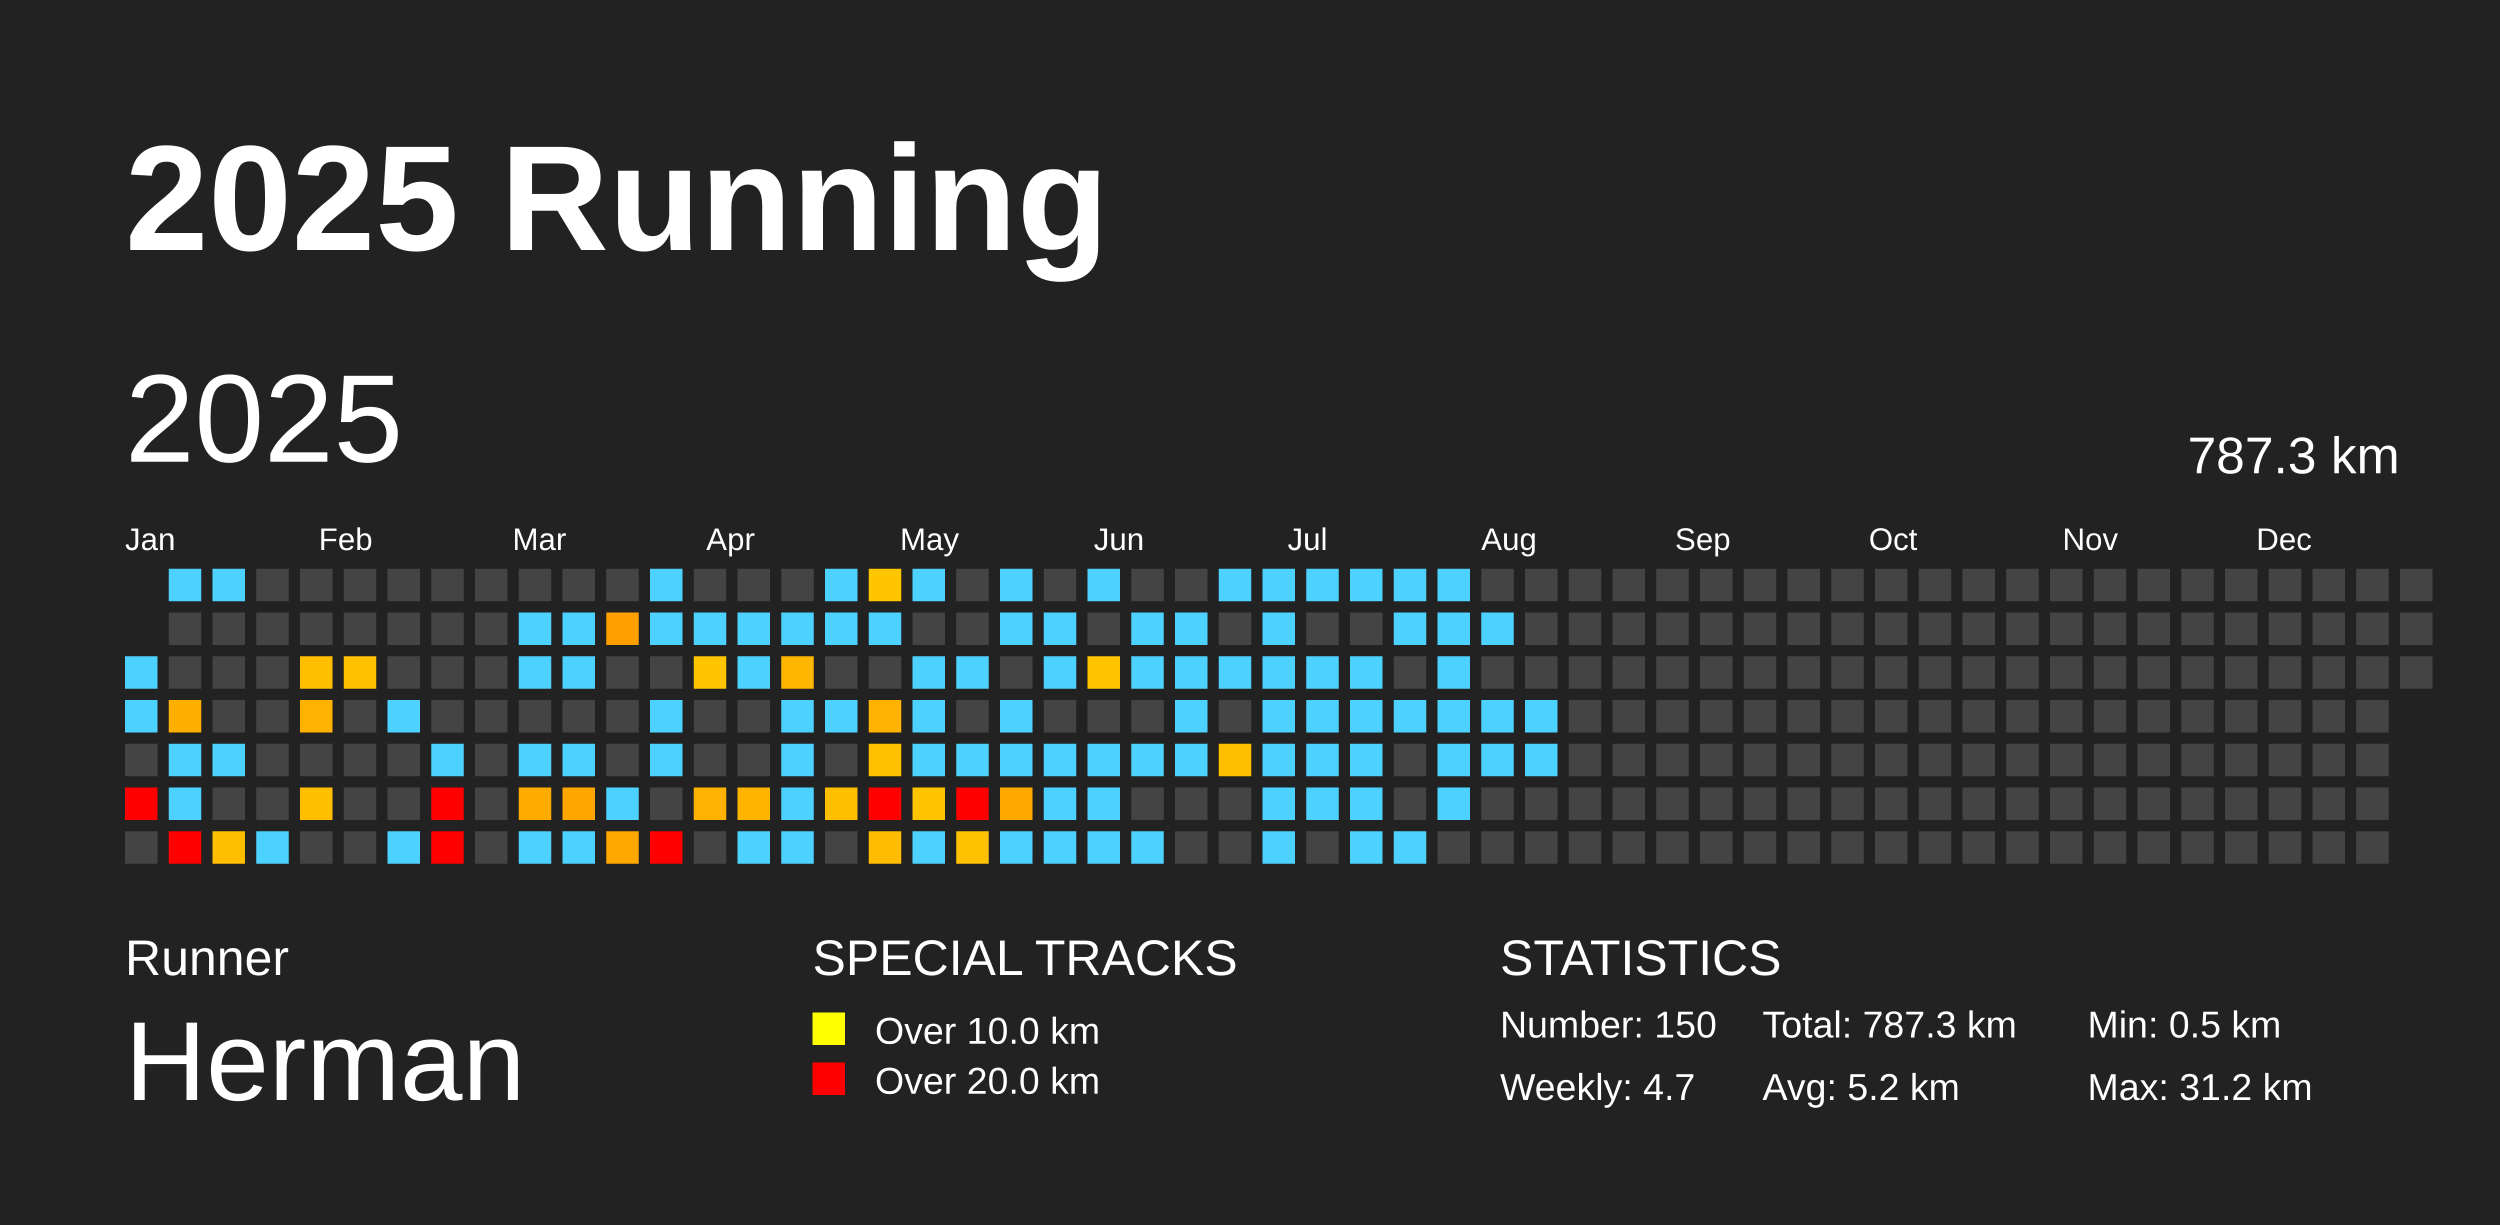
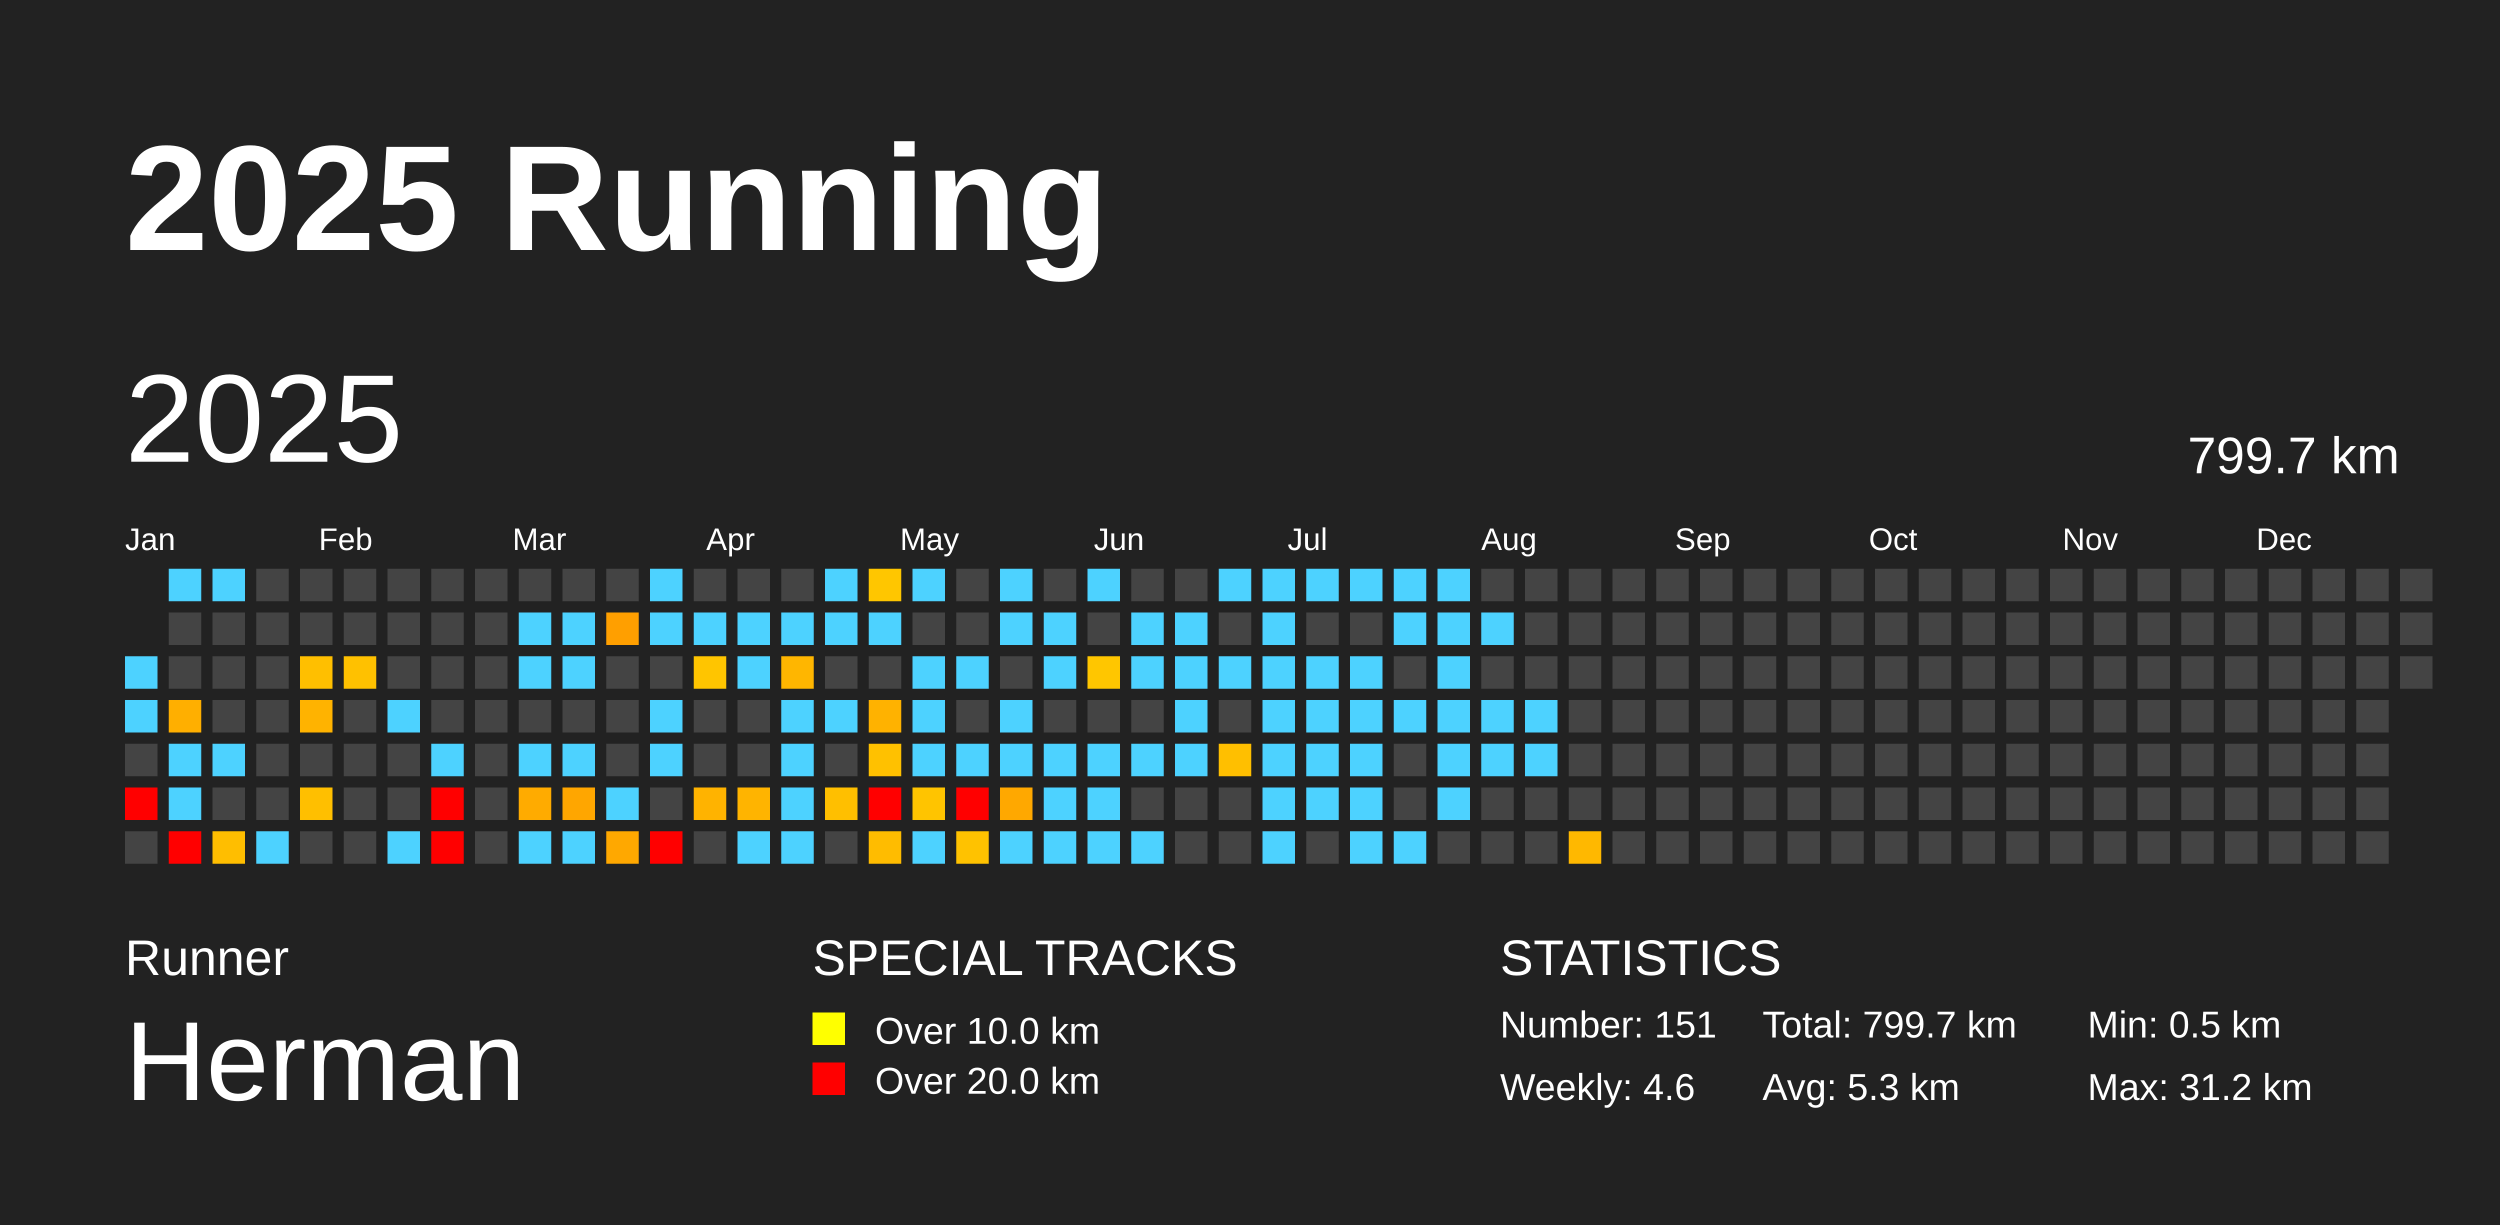
<svg xmlns="http://www.w3.org/2000/svg" baseProfile="full" height="98mm" version="1.1" viewBox="0,0,200,98" width="200mm">
  <defs />
  <rect fill="#222222" height="98" width="200" x="0" y="0" />
  <text fill="#FFFFFF" style="font-size:12px; font-family:Arial; font-weight:bold;" x="10" y="20">2025 Running</text>
  <text fill="#FFFFFF" style="font-size:4px; font-family:Arial" x="10" y="78">Runner</text>
  <text fill="#FFFFFF" style="font-size:9px; font-family:Arial" x="10" y="88">Herman</text>
  <text fill="#FFFFFF" style="font-size:4px; font-family:Arial" x="65" y="78">SPECIAL TRACKS</text>
  <rect fill="yellow" height="2.6" width="2.6" x="65" y="81" />
  <text fill="#FFFFFF" style="font-size:3px; font-family:Arial" x="70" y="83.5">Over 10.0 km</text>
  <rect fill="red" height="2.6" width="2.6" x="65" y="85" />
  <text fill="#FFFFFF" style="font-size:3px; font-family:Arial" x="70" y="87.5">Over 20.0 km</text>
  <text fill="#FFFFFF" style="font-size:4px; font-family:Arial" x="120" y="78">STATISTICS</text>
-   <text fill="#FFFFFF" style="font-size:3px; font-family:Arial" x="120" y="83">Number: 150</text>
-   <text fill="#FFFFFF" style="font-size:3px; font-family:Arial" x="120" y="88">Weekly: 4.7</text>
-   <text fill="#FFFFFF" style="font-size:3px; font-family:Arial" x="141" y="83">Total: 787.3 km</text>
-   <text fill="#FFFFFF" style="font-size:3px; font-family:Arial" x="141" y="88">Avg: 5.2 km</text>
+   <text fill="#FFFFFF" style="font-size:3px; font-family:Arial" x="120" y="83">Number: 151</text>
+   <text fill="#FFFFFF" style="font-size:3px; font-family:Arial" x="120" y="88">Weekly: 4.6</text>
+   <text fill="#FFFFFF" style="font-size:3px; font-family:Arial" x="141" y="83">Total: 799.7 km</text>
+   <text fill="#FFFFFF" style="font-size:3px; font-family:Arial" x="141" y="88">Avg: 5.3 km</text>
  <text fill="#FFFFFF" style="font-size:3px; font-family:Arial" x="167" y="83">Min: 0.5 km</text>
  <text fill="#FFFFFF" style="font-size:3px; font-family:Arial" x="167" y="88">Max: 31.2 km</text>
  <text dominant-baseline="hanging" fill="#FFFFFF" style="font-size:10.0px; font-family:Arial;" x="10" y="30">2025</text>
-   <text dominant-baseline="hanging" fill="#FFFFFF" style="font-size:4.125px; font-family:Arial;" x="175" y="35">787.3 km</text>
+   <text dominant-baseline="hanging" fill="#FFFFFF" style="font-size:4.125px; font-family:Arial;" x="175" y="35">799.7 km</text>
  <text fill="#FFFFFF" style="font-size:2.5px; font-family:Arial" x="10.0" y="44">Jan</text>
  <text fill="#FFFFFF" style="font-size:2.5px; font-family:Arial" x="25.5" y="44">Feb</text>
  <text fill="#FFFFFF" style="font-size:2.5px; font-family:Arial" x="41.0" y="44">Mar</text>
  <text fill="#FFFFFF" style="font-size:2.5px; font-family:Arial" x="56.5" y="44">Apr</text>
  <text fill="#FFFFFF" style="font-size:2.5px; font-family:Arial" x="72.0" y="44">May</text>
  <text fill="#FFFFFF" style="font-size:2.5px; font-family:Arial" x="87.5" y="44">Jun</text>
  <text fill="#FFFFFF" style="font-size:2.5px; font-family:Arial" x="103.0" y="44">Jul</text>
  <text fill="#FFFFFF" style="font-size:2.5px; font-family:Arial" x="118.5" y="44">Aug</text>
  <text fill="#FFFFFF" style="font-size:2.5px; font-family:Arial" x="134.0" y="44">Sep</text>
  <text fill="#FFFFFF" style="font-size:2.5px; font-family:Arial" x="149.5" y="44">Oct</text>
  <text fill="#FFFFFF" style="font-size:2.5px; font-family:Arial" x="165.0" y="44">Nov</text>
  <text fill="#FFFFFF" style="font-size:2.5px; font-family:Arial" x="180.5" y="44">Dec</text>
  <rect fill="#4dd2ff" height="2.6" width="2.6" x="10.0" y="52.5" />
  <rect fill="#4dd2ff" height="2.6" width="2.6" x="10.0" y="56.0" />
  <rect fill="#444444" height="2.6" width="2.6" x="10.0" y="59.5" />
  <rect fill="red" height="2.6" width="2.6" x="10.0" y="63.0" />
  <rect fill="#444444" height="2.6" width="2.6" x="10.0" y="66.5" />
  <rect fill="#4dd2ff" height="2.6" width="2.6" x="13.5" y="45.5" />
  <rect fill="#444444" height="2.6" width="2.6" x="13.5" y="49.0" />
  <rect fill="#444444" height="2.6" width="2.6" x="13.5" y="52.5" />
  <rect fill="#ffaf00" height="2.6" width="2.6" x="13.5" y="56.0" />
  <rect fill="#4dd2ff" height="2.6" width="2.6" x="13.5" y="59.5" />
  <rect fill="#4dd2ff" height="2.6" width="2.6" x="13.5" y="63.0" />
  <rect fill="red" height="2.6" width="2.6" x="13.5" y="66.5" />
  <rect fill="#4dd2ff" height="2.6" width="2.6" x="17.0" y="45.5" />
  <rect fill="#444444" height="2.6" width="2.6" x="17.0" y="49.0" />
  <rect fill="#444444" height="2.6" width="2.6" x="17.0" y="52.5" />
  <rect fill="#444444" height="2.6" width="2.6" x="17.0" y="56.0" />
  <rect fill="#4dd2ff" height="2.6" width="2.6" x="17.0" y="59.5" />
  <rect fill="#444444" height="2.6" width="2.6" x="17.0" y="63.0" />
  <rect fill="#ffbe00" height="2.6" width="2.6" x="17.0" y="66.5" />
  <rect fill="#444444" height="2.6" width="2.6" x="20.5" y="45.5" />
  <rect fill="#444444" height="2.6" width="2.6" x="20.5" y="49.0" />
  <rect fill="#444444" height="2.6" width="2.6" x="20.5" y="52.5" />
  <rect fill="#444444" height="2.6" width="2.6" x="20.5" y="56.0" />
  <rect fill="#444444" height="2.6" width="2.6" x="20.5" y="59.5" />
  <rect fill="#444444" height="2.6" width="2.6" x="20.5" y="63.0" />
  <rect fill="#4dd2ff" height="2.6" width="2.6" x="20.5" y="66.5" />
  <rect fill="#444444" height="2.6" width="2.6" x="24.0" y="45.5" />
  <rect fill="#444444" height="2.6" width="2.6" x="24.0" y="49.0" />
  <rect fill="#ffbf00" height="2.6" width="2.6" x="24.0" y="52.5" />
  <rect fill="#ffb300" height="2.6" width="2.6" x="24.0" y="56.0" />
  <rect fill="#444444" height="2.6" width="2.6" x="24.0" y="59.5" />
  <rect fill="#ffbf00" height="2.6" width="2.6" x="24.0" y="63.0" />
  <rect fill="#444444" height="2.6" width="2.6" x="24.0" y="66.5" />
  <rect fill="#444444" height="2.6" width="2.6" x="27.5" y="45.5" />
  <rect fill="#444444" height="2.6" width="2.6" x="27.5" y="49.0" />
  <rect fill="#ffc100" height="2.6" width="2.6" x="27.5" y="52.5" />
  <rect fill="#444444" height="2.6" width="2.6" x="27.5" y="56.0" />
  <rect fill="#444444" height="2.6" width="2.6" x="27.5" y="59.5" />
  <rect fill="#444444" height="2.6" width="2.6" x="27.5" y="63.0" />
  <rect fill="#444444" height="2.6" width="2.6" x="27.5" y="66.5" />
  <rect fill="#444444" height="2.6" width="2.6" x="31.0" y="45.5" />
  <rect fill="#444444" height="2.6" width="2.6" x="31.0" y="49.0" />
  <rect fill="#444444" height="2.6" width="2.6" x="31.0" y="52.5" />
  <rect fill="#4dd2ff" height="2.6" width="2.6" x="31.0" y="56.0" />
  <rect fill="#444444" height="2.6" width="2.6" x="31.0" y="59.5" />
  <rect fill="#444444" height="2.6" width="2.6" x="31.0" y="63.0" />
  <rect fill="#4dd2ff" height="2.6" width="2.6" x="31.0" y="66.5" />
  <rect fill="#444444" height="2.6" width="2.6" x="34.5" y="45.5" />
  <rect fill="#444444" height="2.6" width="2.6" x="34.5" y="49.0" />
  <rect fill="#444444" height="2.6" width="2.6" x="34.5" y="52.5" />
  <rect fill="#444444" height="2.6" width="2.6" x="34.5" y="56.0" />
  <rect fill="#4dd2ff" height="2.6" width="2.6" x="34.5" y="59.5" />
  <rect fill="red" height="2.6" width="2.6" x="34.5" y="63.0" />
  <rect fill="red" height="2.6" width="2.6" x="34.5" y="66.5" />
  <rect fill="#444444" height="2.6" width="2.6" x="38.0" y="45.5" />
  <rect fill="#444444" height="2.6" width="2.6" x="38.0" y="49.0" />
  <rect fill="#444444" height="2.6" width="2.6" x="38.0" y="52.5" />
  <rect fill="#444444" height="2.6" width="2.6" x="38.0" y="56.0" />
  <rect fill="#444444" height="2.6" width="2.6" x="38.0" y="59.5" />
  <rect fill="#444444" height="2.6" width="2.6" x="38.0" y="63.0" />
  <rect fill="#444444" height="2.6" width="2.6" x="38.0" y="66.5" />
  <rect fill="#444444" height="2.6" width="2.6" x="41.5" y="45.5" />
  <rect fill="#4dd2ff" height="2.6" width="2.6" x="41.5" y="49.0" />
  <rect fill="#4dd2ff" height="2.6" width="2.6" x="41.5" y="52.5" />
  <rect fill="#444444" height="2.6" width="2.6" x="41.5" y="56.0" />
  <rect fill="#4dd2ff" height="2.6" width="2.6" x="41.5" y="59.5" />
  <rect fill="#ffab00" height="2.6" width="2.6" x="41.5" y="63.0" />
  <rect fill="#4dd2ff" height="2.6" width="2.6" x="41.5" y="66.5" />
  <rect fill="#444444" height="2.6" width="2.6" x="45.0" y="45.5" />
  <rect fill="#4dd2ff" height="2.6" width="2.6" x="45.0" y="49.0" />
  <rect fill="#4dd2ff" height="2.6" width="2.6" x="45.0" y="52.5" />
  <rect fill="#444444" height="2.6" width="2.6" x="45.0" y="56.0" />
  <rect fill="#4dd2ff" height="2.6" width="2.6" x="45.0" y="59.5" />
  <rect fill="#ffa600" height="2.6" width="2.6" x="45.0" y="63.0" />
  <rect fill="#4dd2ff" height="2.6" width="2.6" x="45.0" y="66.5" />
  <rect fill="#444444" height="2.6" width="2.6" x="48.5" y="45.5" />
  <rect fill="#ff9f00" height="2.6" width="2.6" x="48.5" y="49.0" />
  <rect fill="#444444" height="2.6" width="2.6" x="48.5" y="52.5" />
  <rect fill="#444444" height="2.6" width="2.6" x="48.5" y="56.0" />
  <rect fill="#444444" height="2.6" width="2.6" x="48.5" y="59.5" />
  <rect fill="#4dd2ff" height="2.6" width="2.6" x="48.5" y="63.0" />
  <rect fill="#ffa800" height="2.6" width="2.6" x="48.5" y="66.5" />
  <rect fill="#4dd2ff" height="2.6" width="2.6" x="52.0" y="45.5" />
  <rect fill="#4dd2ff" height="2.6" width="2.6" x="52.0" y="49.0" />
  <rect fill="#444444" height="2.6" width="2.6" x="52.0" y="52.5" />
  <rect fill="#4dd2ff" height="2.6" width="2.6" x="52.0" y="56.0" />
  <rect fill="#4dd2ff" height="2.6" width="2.6" x="52.0" y="59.5" />
  <rect fill="#444444" height="2.6" width="2.6" x="52.0" y="63.0" />
  <rect fill="red" height="2.6" width="2.6" x="52.0" y="66.5" />
  <rect fill="#444444" height="2.6" width="2.6" x="55.5" y="45.5" />
  <rect fill="#4dd2ff" height="2.6" width="2.6" x="55.5" y="49.0" />
  <rect fill="#ffc500" height="2.6" width="2.6" x="55.5" y="52.5" />
  <rect fill="#444444" height="2.6" width="2.6" x="55.5" y="56.0" />
  <rect fill="#444444" height="2.6" width="2.6" x="55.5" y="59.5" />
  <rect fill="#ffb300" height="2.6" width="2.6" x="55.5" y="63.0" />
  <rect fill="#444444" height="2.6" width="2.6" x="55.5" y="66.5" />
  <rect fill="#444444" height="2.6" width="2.6" x="59.0" y="45.5" />
  <rect fill="#4dd2ff" height="2.6" width="2.6" x="59.0" y="49.0" />
  <rect fill="#4dd2ff" height="2.6" width="2.6" x="59.0" y="52.5" />
  <rect fill="#444444" height="2.6" width="2.6" x="59.0" y="56.0" />
  <rect fill="#444444" height="2.6" width="2.6" x="59.0" y="59.5" />
  <rect fill="#ffb400" height="2.6" width="2.6" x="59.0" y="63.0" />
  <rect fill="#4dd2ff" height="2.6" width="2.6" x="59.0" y="66.5" />
  <rect fill="#444444" height="2.6" width="2.6" x="62.5" y="45.5" />
  <rect fill="#4dd2ff" height="2.6" width="2.6" x="62.5" y="49.0" />
  <rect fill="#ffb600" height="2.6" width="2.6" x="62.5" y="52.5" />
  <rect fill="#4dd2ff" height="2.6" width="2.6" x="62.5" y="56.0" />
  <rect fill="#4dd2ff" height="2.6" width="2.6" x="62.5" y="59.5" />
  <rect fill="#4dd2ff" height="2.6" width="2.6" x="62.5" y="63.0" />
  <rect fill="#4dd2ff" height="2.6" width="2.6" x="62.5" y="66.5" />
  <rect fill="#4dd2ff" height="2.6" width="2.6" x="66.0" y="45.5" />
  <rect fill="#4dd2ff" height="2.6" width="2.6" x="66.0" y="49.0" />
  <rect fill="#444444" height="2.6" width="2.6" x="66.0" y="52.5" />
  <rect fill="#4dd2ff" height="2.6" width="2.6" x="66.0" y="56.0" />
  <rect fill="#444444" height="2.6" width="2.6" x="66.0" y="59.5" />
  <rect fill="#ffbf00" height="2.6" width="2.6" x="66.0" y="63.0" />
  <rect fill="#444444" height="2.6" width="2.6" x="66.0" y="66.5" />
  <rect fill="#ffc600" height="2.6" width="2.6" x="69.5" y="45.5" />
  <rect fill="#4dd2ff" height="2.6" width="2.6" x="69.5" y="49.0" />
  <rect fill="#444444" height="2.6" width="2.6" x="69.5" y="52.5" />
  <rect fill="#ffb200" height="2.6" width="2.6" x="69.5" y="56.0" />
  <rect fill="#ffc100" height="2.6" width="2.6" x="69.5" y="59.5" />
  <rect fill="red" height="2.6" width="2.6" x="69.5" y="63.0" />
  <rect fill="#ffbc00" height="2.6" width="2.6" x="69.5" y="66.5" />
  <rect fill="#4dd2ff" height="2.6" width="2.6" x="73.0" y="45.5" />
  <rect fill="#444444" height="2.6" width="2.6" x="73.0" y="49.0" />
  <rect fill="#4dd2ff" height="2.6" width="2.6" x="73.0" y="52.5" />
  <rect fill="#4dd2ff" height="2.6" width="2.6" x="73.0" y="56.0" />
  <rect fill="#4dd2ff" height="2.6" width="2.6" x="73.0" y="59.5" />
  <rect fill="#ffc400" height="2.6" width="2.6" x="73.0" y="63.0" />
  <rect fill="#4dd2ff" height="2.6" width="2.6" x="73.0" y="66.5" />
  <rect fill="#444444" height="2.6" width="2.6" x="76.5" y="45.5" />
  <rect fill="#444444" height="2.6" width="2.6" x="76.5" y="49.0" />
  <rect fill="#4dd2ff" height="2.6" width="2.6" x="76.5" y="52.5" />
  <rect fill="#444444" height="2.6" width="2.6" x="76.5" y="56.0" />
  <rect fill="#4dd2ff" height="2.6" width="2.6" x="76.5" y="59.5" />
  <rect fill="red" height="2.6" width="2.6" x="76.5" y="63.0" />
  <rect fill="#ffc200" height="2.6" width="2.6" x="76.5" y="66.5" />
  <rect fill="#4dd2ff" height="2.6" width="2.6" x="80.0" y="45.5" />
  <rect fill="#4dd2ff" height="2.6" width="2.6" x="80.0" y="49.0" />
  <rect fill="#444444" height="2.6" width="2.6" x="80.0" y="52.5" />
  <rect fill="#4dd2ff" height="2.6" width="2.6" x="80.0" y="56.0" />
  <rect fill="#4dd2ff" height="2.6" width="2.6" x="80.0" y="59.5" />
  <rect fill="#ffa800" height="2.6" width="2.6" x="80.0" y="63.0" />
  <rect fill="#4dd2ff" height="2.6" width="2.6" x="80.0" y="66.5" />
  <rect fill="#444444" height="2.6" width="2.6" x="83.5" y="45.5" />
  <rect fill="#4dd2ff" height="2.6" width="2.6" x="83.5" y="49.0" />
  <rect fill="#4dd2ff" height="2.6" width="2.6" x="83.5" y="52.5" />
  <rect fill="#444444" height="2.6" width="2.6" x="83.5" y="56.0" />
  <rect fill="#4dd2ff" height="2.6" width="2.6" x="83.5" y="59.5" />
  <rect fill="#4dd2ff" height="2.6" width="2.6" x="83.5" y="63.0" />
  <rect fill="#4dd2ff" height="2.6" width="2.6" x="83.5" y="66.5" />
  <rect fill="#4dd2ff" height="2.6" width="2.6" x="87.0" y="45.5" />
  <rect fill="#444444" height="2.6" width="2.6" x="87.0" y="49.0" />
  <rect fill="#ffc600" height="2.6" width="2.6" x="87.0" y="52.5" />
  <rect fill="#444444" height="2.6" width="2.6" x="87.0" y="56.0" />
  <rect fill="#4dd2ff" height="2.6" width="2.6" x="87.0" y="59.5" />
  <rect fill="#4dd2ff" height="2.6" width="2.6" x="87.0" y="63.0" />
  <rect fill="#4dd2ff" height="2.6" width="2.6" x="87.0" y="66.5" />
  <rect fill="#444444" height="2.6" width="2.6" x="90.5" y="45.5" />
  <rect fill="#4dd2ff" height="2.6" width="2.6" x="90.5" y="49.0" />
  <rect fill="#4dd2ff" height="2.6" width="2.6" x="90.5" y="52.5" />
  <rect fill="#444444" height="2.6" width="2.6" x="90.5" y="56.0" />
  <rect fill="#4dd2ff" height="2.6" width="2.6" x="90.5" y="59.5" />
  <rect fill="#444444" height="2.6" width="2.6" x="90.5" y="63.0" />
  <rect fill="#4dd2ff" height="2.6" width="2.6" x="90.5" y="66.5" />
  <rect fill="#444444" height="2.6" width="2.6" x="94.0" y="45.5" />
  <rect fill="#4dd2ff" height="2.6" width="2.6" x="94.0" y="49.0" />
  <rect fill="#4dd2ff" height="2.6" width="2.6" x="94.0" y="52.5" />
  <rect fill="#4dd2ff" height="2.6" width="2.6" x="94.0" y="56.0" />
  <rect fill="#4dd2ff" height="2.6" width="2.6" x="94.0" y="59.5" />
  <rect fill="#444444" height="2.6" width="2.6" x="94.0" y="63.0" />
  <rect fill="#444444" height="2.6" width="2.6" x="94.0" y="66.5" />
  <rect fill="#4dd2ff" height="2.6" width="2.6" x="97.5" y="45.5" />
  <rect fill="#444444" height="2.6" width="2.6" x="97.5" y="49.0" />
  <rect fill="#4dd2ff" height="2.6" width="2.6" x="97.5" y="52.5" />
  <rect fill="#444444" height="2.6" width="2.6" x="97.5" y="56.0" />
  <rect fill="#ffbf00" height="2.6" width="2.6" x="97.5" y="59.5" />
  <rect fill="#444444" height="2.6" width="2.6" x="97.5" y="63.0" />
  <rect fill="#444444" height="2.6" width="2.6" x="97.5" y="66.5" />
  <rect fill="#4dd2ff" height="2.6" width="2.6" x="101.0" y="45.5" />
  <rect fill="#4dd2ff" height="2.6" width="2.6" x="101.0" y="49.0" />
  <rect fill="#4dd2ff" height="2.6" width="2.6" x="101.0" y="52.5" />
  <rect fill="#4dd2ff" height="2.6" width="2.6" x="101.0" y="56.0" />
  <rect fill="#4dd2ff" height="2.6" width="2.6" x="101.0" y="59.5" />
  <rect fill="#4dd2ff" height="2.6" width="2.6" x="101.0" y="63.0" />
  <rect fill="#4dd2ff" height="2.6" width="2.6" x="101.0" y="66.5" />
  <rect fill="#4dd2ff" height="2.6" width="2.6" x="104.5" y="45.5" />
  <rect fill="#444444" height="2.6" width="2.6" x="104.5" y="49.0" />
  <rect fill="#4dd2ff" height="2.6" width="2.6" x="104.5" y="52.5" />
  <rect fill="#4dd2ff" height="2.6" width="2.6" x="104.5" y="56.0" />
  <rect fill="#4dd2ff" height="2.6" width="2.6" x="104.5" y="59.5" />
  <rect fill="#4dd2ff" height="2.6" width="2.6" x="104.5" y="63.0" />
  <rect fill="#444444" height="2.6" width="2.6" x="104.5" y="66.5" />
  <rect fill="#4dd2ff" height="2.6" width="2.6" x="108.0" y="45.5" />
  <rect fill="#444444" height="2.6" width="2.6" x="108.0" y="49.0" />
  <rect fill="#4dd2ff" height="2.6" width="2.6" x="108.0" y="52.5" />
  <rect fill="#4dd2ff" height="2.6" width="2.6" x="108.0" y="56.0" />
  <rect fill="#4dd2ff" height="2.6" width="2.6" x="108.0" y="59.5" />
  <rect fill="#4dd2ff" height="2.6" width="2.6" x="108.0" y="63.0" />
  <rect fill="#4dd2ff" height="2.6" width="2.6" x="108.0" y="66.5" />
  <rect fill="#4dd2ff" height="2.6" width="2.6" x="111.5" y="45.5" />
  <rect fill="#4dd2ff" height="2.6" width="2.6" x="111.5" y="49.0" />
  <rect fill="#444444" height="2.6" width="2.6" x="111.5" y="52.5" />
  <rect fill="#4dd2ff" height="2.6" width="2.6" x="111.5" y="56.0" />
  <rect fill="#444444" height="2.6" width="2.6" x="111.5" y="59.5" />
  <rect fill="#444444" height="2.6" width="2.6" x="111.5" y="63.0" />
  <rect fill="#4dd2ff" height="2.6" width="2.6" x="111.5" y="66.5" />
  <rect fill="#4dd2ff" height="2.6" width="2.6" x="115.0" y="45.5" />
  <rect fill="#4dd2ff" height="2.6" width="2.6" x="115.0" y="49.0" />
  <rect fill="#4dd2ff" height="2.6" width="2.6" x="115.0" y="52.5" />
  <rect fill="#4dd2ff" height="2.6" width="2.6" x="115.0" y="56.0" />
  <rect fill="#4dd2ff" height="2.6" width="2.6" x="115.0" y="59.5" />
  <rect fill="#4dd2ff" height="2.6" width="2.6" x="115.0" y="63.0" />
  <rect fill="#444444" height="2.6" width="2.6" x="115.0" y="66.5" />
  <rect fill="#444444" height="2.6" width="2.6" x="118.5" y="45.5" />
  <rect fill="#4dd2ff" height="2.6" width="2.6" x="118.5" y="49.0" />
  <rect fill="#444444" height="2.6" width="2.6" x="118.5" y="52.5" />
  <rect fill="#4dd2ff" height="2.6" width="2.6" x="118.5" y="56.0" />
  <rect fill="#4dd2ff" height="2.6" width="2.6" x="118.5" y="59.5" />
  <rect fill="#444444" height="2.6" width="2.6" x="118.5" y="63.0" />
  <rect fill="#444444" height="2.6" width="2.6" x="118.5" y="66.5" />
  <rect fill="#444444" height="2.6" width="2.6" x="122.0" y="45.5" />
  <rect fill="#444444" height="2.6" width="2.6" x="122.0" y="49.0" />
  <rect fill="#444444" height="2.6" width="2.6" x="122.0" y="52.5" />
  <rect fill="#4dd2ff" height="2.6" width="2.6" x="122.0" y="56.0" />
  <rect fill="#4dd2ff" height="2.6" width="2.6" x="122.0" y="59.5" />
  <rect fill="#444444" height="2.6" width="2.6" x="122.0" y="63.0" />
  <rect fill="#444444" height="2.6" width="2.6" x="122.0" y="66.5" />
  <rect fill="#444444" height="2.6" width="2.6" x="125.5" y="45.5" />
  <rect fill="#444444" height="2.6" width="2.6" x="125.5" y="49.0" />
  <rect fill="#444444" height="2.6" width="2.6" x="125.5" y="52.5" />
  <rect fill="#444444" height="2.6" width="2.6" x="125.5" y="56.0" />
  <rect fill="#444444" height="2.6" width="2.6" x="125.5" y="59.5" />
  <rect fill="#444444" height="2.6" width="2.6" x="125.5" y="63.0" />
-   <rect fill="#444444" height="2.6" width="2.6" x="125.5" y="66.5" />
+   <rect fill="#ffb800" height="2.6" width="2.6" x="125.5" y="66.5" />
  <rect fill="#444444" height="2.6" width="2.6" x="129.0" y="45.5" />
  <rect fill="#444444" height="2.6" width="2.6" x="129.0" y="49.0" />
  <rect fill="#444444" height="2.6" width="2.6" x="129.0" y="52.5" />
  <rect fill="#444444" height="2.6" width="2.6" x="129.0" y="56.0" />
  <rect fill="#444444" height="2.6" width="2.6" x="129.0" y="59.5" />
  <rect fill="#444444" height="2.6" width="2.6" x="129.0" y="63.0" />
  <rect fill="#444444" height="2.6" width="2.6" x="129.0" y="66.5" />
  <rect fill="#444444" height="2.6" width="2.6" x="132.5" y="45.5" />
  <rect fill="#444444" height="2.6" width="2.6" x="132.5" y="49.0" />
  <rect fill="#444444" height="2.6" width="2.6" x="132.5" y="52.5" />
  <rect fill="#444444" height="2.6" width="2.6" x="132.5" y="56.0" />
  <rect fill="#444444" height="2.6" width="2.6" x="132.5" y="59.5" />
  <rect fill="#444444" height="2.6" width="2.6" x="132.5" y="63.0" />
  <rect fill="#444444" height="2.6" width="2.6" x="132.5" y="66.5" />
  <rect fill="#444444" height="2.6" width="2.6" x="136.0" y="45.5" />
  <rect fill="#444444" height="2.6" width="2.6" x="136.0" y="49.0" />
  <rect fill="#444444" height="2.6" width="2.6" x="136.0" y="52.5" />
  <rect fill="#444444" height="2.6" width="2.6" x="136.0" y="56.0" />
  <rect fill="#444444" height="2.6" width="2.6" x="136.0" y="59.5" />
  <rect fill="#444444" height="2.6" width="2.6" x="136.0" y="63.0" />
  <rect fill="#444444" height="2.6" width="2.6" x="136.0" y="66.5" />
  <rect fill="#444444" height="2.6" width="2.6" x="139.5" y="45.5" />
  <rect fill="#444444" height="2.6" width="2.6" x="139.5" y="49.0" />
  <rect fill="#444444" height="2.6" width="2.6" x="139.5" y="52.5" />
  <rect fill="#444444" height="2.6" width="2.6" x="139.5" y="56.0" />
  <rect fill="#444444" height="2.6" width="2.6" x="139.5" y="59.5" />
  <rect fill="#444444" height="2.6" width="2.6" x="139.5" y="63.0" />
  <rect fill="#444444" height="2.6" width="2.6" x="139.5" y="66.5" />
  <rect fill="#444444" height="2.6" width="2.6" x="143.0" y="45.5" />
  <rect fill="#444444" height="2.6" width="2.6" x="143.0" y="49.0" />
  <rect fill="#444444" height="2.6" width="2.6" x="143.0" y="52.5" />
  <rect fill="#444444" height="2.6" width="2.6" x="143.0" y="56.0" />
  <rect fill="#444444" height="2.6" width="2.6" x="143.0" y="59.5" />
  <rect fill="#444444" height="2.6" width="2.6" x="143.0" y="63.0" />
  <rect fill="#444444" height="2.6" width="2.6" x="143.0" y="66.5" />
  <rect fill="#444444" height="2.6" width="2.6" x="146.5" y="45.5" />
  <rect fill="#444444" height="2.6" width="2.6" x="146.5" y="49.0" />
  <rect fill="#444444" height="2.6" width="2.6" x="146.5" y="52.5" />
  <rect fill="#444444" height="2.6" width="2.6" x="146.5" y="56.0" />
  <rect fill="#444444" height="2.6" width="2.6" x="146.5" y="59.5" />
  <rect fill="#444444" height="2.6" width="2.6" x="146.5" y="63.0" />
  <rect fill="#444444" height="2.6" width="2.6" x="146.5" y="66.5" />
  <rect fill="#444444" height="2.6" width="2.6" x="150.0" y="45.5" />
  <rect fill="#444444" height="2.6" width="2.6" x="150.0" y="49.0" />
  <rect fill="#444444" height="2.6" width="2.6" x="150.0" y="52.5" />
  <rect fill="#444444" height="2.6" width="2.6" x="150.0" y="56.0" />
  <rect fill="#444444" height="2.6" width="2.6" x="150.0" y="59.5" />
  <rect fill="#444444" height="2.6" width="2.6" x="150.0" y="63.0" />
  <rect fill="#444444" height="2.6" width="2.6" x="150.0" y="66.5" />
  <rect fill="#444444" height="2.6" width="2.6" x="153.5" y="45.5" />
  <rect fill="#444444" height="2.6" width="2.6" x="153.5" y="49.0" />
  <rect fill="#444444" height="2.6" width="2.6" x="153.5" y="52.5" />
  <rect fill="#444444" height="2.6" width="2.6" x="153.5" y="56.0" />
  <rect fill="#444444" height="2.6" width="2.6" x="153.5" y="59.5" />
  <rect fill="#444444" height="2.6" width="2.6" x="153.5" y="63.0" />
  <rect fill="#444444" height="2.6" width="2.6" x="153.5" y="66.5" />
  <rect fill="#444444" height="2.6" width="2.6" x="157.0" y="45.5" />
  <rect fill="#444444" height="2.6" width="2.6" x="157.0" y="49.0" />
  <rect fill="#444444" height="2.6" width="2.6" x="157.0" y="52.5" />
  <rect fill="#444444" height="2.6" width="2.6" x="157.0" y="56.0" />
  <rect fill="#444444" height="2.6" width="2.6" x="157.0" y="59.5" />
  <rect fill="#444444" height="2.6" width="2.6" x="157.0" y="63.0" />
  <rect fill="#444444" height="2.6" width="2.6" x="157.0" y="66.5" />
  <rect fill="#444444" height="2.6" width="2.6" x="160.5" y="45.5" />
  <rect fill="#444444" height="2.6" width="2.6" x="160.5" y="49.0" />
  <rect fill="#444444" height="2.6" width="2.6" x="160.5" y="52.5" />
  <rect fill="#444444" height="2.6" width="2.6" x="160.5" y="56.0" />
  <rect fill="#444444" height="2.6" width="2.6" x="160.5" y="59.5" />
  <rect fill="#444444" height="2.6" width="2.6" x="160.5" y="63.0" />
  <rect fill="#444444" height="2.6" width="2.6" x="160.5" y="66.5" />
  <rect fill="#444444" height="2.6" width="2.6" x="164.0" y="45.5" />
  <rect fill="#444444" height="2.6" width="2.6" x="164.0" y="49.0" />
  <rect fill="#444444" height="2.6" width="2.6" x="164.0" y="52.5" />
  <rect fill="#444444" height="2.6" width="2.6" x="164.0" y="56.0" />
  <rect fill="#444444" height="2.6" width="2.6" x="164.0" y="59.5" />
  <rect fill="#444444" height="2.6" width="2.6" x="164.0" y="63.0" />
  <rect fill="#444444" height="2.6" width="2.6" x="164.0" y="66.5" />
  <rect fill="#444444" height="2.6" width="2.6" x="167.5" y="45.5" />
  <rect fill="#444444" height="2.6" width="2.6" x="167.5" y="49.0" />
  <rect fill="#444444" height="2.6" width="2.6" x="167.5" y="52.5" />
  <rect fill="#444444" height="2.6" width="2.6" x="167.5" y="56.0" />
  <rect fill="#444444" height="2.6" width="2.6" x="167.5" y="59.5" />
  <rect fill="#444444" height="2.6" width="2.6" x="167.5" y="63.0" />
  <rect fill="#444444" height="2.6" width="2.6" x="167.5" y="66.5" />
  <rect fill="#444444" height="2.6" width="2.6" x="171.0" y="45.5" />
  <rect fill="#444444" height="2.6" width="2.6" x="171.0" y="49.0" />
  <rect fill="#444444" height="2.6" width="2.6" x="171.0" y="52.5" />
  <rect fill="#444444" height="2.6" width="2.6" x="171.0" y="56.0" />
  <rect fill="#444444" height="2.6" width="2.6" x="171.0" y="59.5" />
  <rect fill="#444444" height="2.6" width="2.6" x="171.0" y="63.0" />
  <rect fill="#444444" height="2.6" width="2.6" x="171.0" y="66.5" />
  <rect fill="#444444" height="2.6" width="2.6" x="174.5" y="45.5" />
  <rect fill="#444444" height="2.6" width="2.6" x="174.5" y="49.0" />
  <rect fill="#444444" height="2.6" width="2.6" x="174.5" y="52.5" />
  <rect fill="#444444" height="2.6" width="2.6" x="174.5" y="56.0" />
  <rect fill="#444444" height="2.6" width="2.6" x="174.5" y="59.5" />
  <rect fill="#444444" height="2.6" width="2.6" x="174.5" y="63.0" />
  <rect fill="#444444" height="2.6" width="2.6" x="174.5" y="66.5" />
  <rect fill="#444444" height="2.6" width="2.6" x="178.0" y="45.5" />
  <rect fill="#444444" height="2.6" width="2.6" x="178.0" y="49.0" />
  <rect fill="#444444" height="2.6" width="2.6" x="178.0" y="52.5" />
  <rect fill="#444444" height="2.6" width="2.6" x="178.0" y="56.0" />
  <rect fill="#444444" height="2.6" width="2.6" x="178.0" y="59.5" />
  <rect fill="#444444" height="2.6" width="2.6" x="178.0" y="63.0" />
  <rect fill="#444444" height="2.6" width="2.6" x="178.0" y="66.5" />
  <rect fill="#444444" height="2.6" width="2.6" x="181.5" y="45.5" />
  <rect fill="#444444" height="2.6" width="2.6" x="181.5" y="49.0" />
  <rect fill="#444444" height="2.6" width="2.6" x="181.5" y="52.5" />
  <rect fill="#444444" height="2.6" width="2.6" x="181.5" y="56.0" />
  <rect fill="#444444" height="2.6" width="2.6" x="181.5" y="59.5" />
  <rect fill="#444444" height="2.6" width="2.6" x="181.5" y="63.0" />
  <rect fill="#444444" height="2.6" width="2.6" x="181.5" y="66.5" />
  <rect fill="#444444" height="2.6" width="2.6" x="185.0" y="45.5" />
  <rect fill="#444444" height="2.6" width="2.6" x="185.0" y="49.0" />
  <rect fill="#444444" height="2.6" width="2.6" x="185.0" y="52.5" />
  <rect fill="#444444" height="2.6" width="2.6" x="185.0" y="56.0" />
  <rect fill="#444444" height="2.6" width="2.6" x="185.0" y="59.5" />
  <rect fill="#444444" height="2.6" width="2.6" x="185.0" y="63.0" />
  <rect fill="#444444" height="2.6" width="2.6" x="185.0" y="66.5" />
  <rect fill="#444444" height="2.6" width="2.6" x="188.5" y="45.5" />
  <rect fill="#444444" height="2.6" width="2.6" x="188.5" y="49.0" />
  <rect fill="#444444" height="2.6" width="2.6" x="188.5" y="52.5" />
  <rect fill="#444444" height="2.6" width="2.6" x="188.5" y="56.0" />
  <rect fill="#444444" height="2.6" width="2.6" x="188.5" y="59.5" />
  <rect fill="#444444" height="2.6" width="2.6" x="188.5" y="63.0" />
  <rect fill="#444444" height="2.6" width="2.6" x="188.5" y="66.5" />
  <rect fill="#444444" height="2.6" width="2.6" x="192.0" y="45.5" />
  <rect fill="#444444" height="2.6" width="2.6" x="192.0" y="49.0" />
  <rect fill="#444444" height="2.6" width="2.6" x="192.0" y="52.5" />
</svg>
